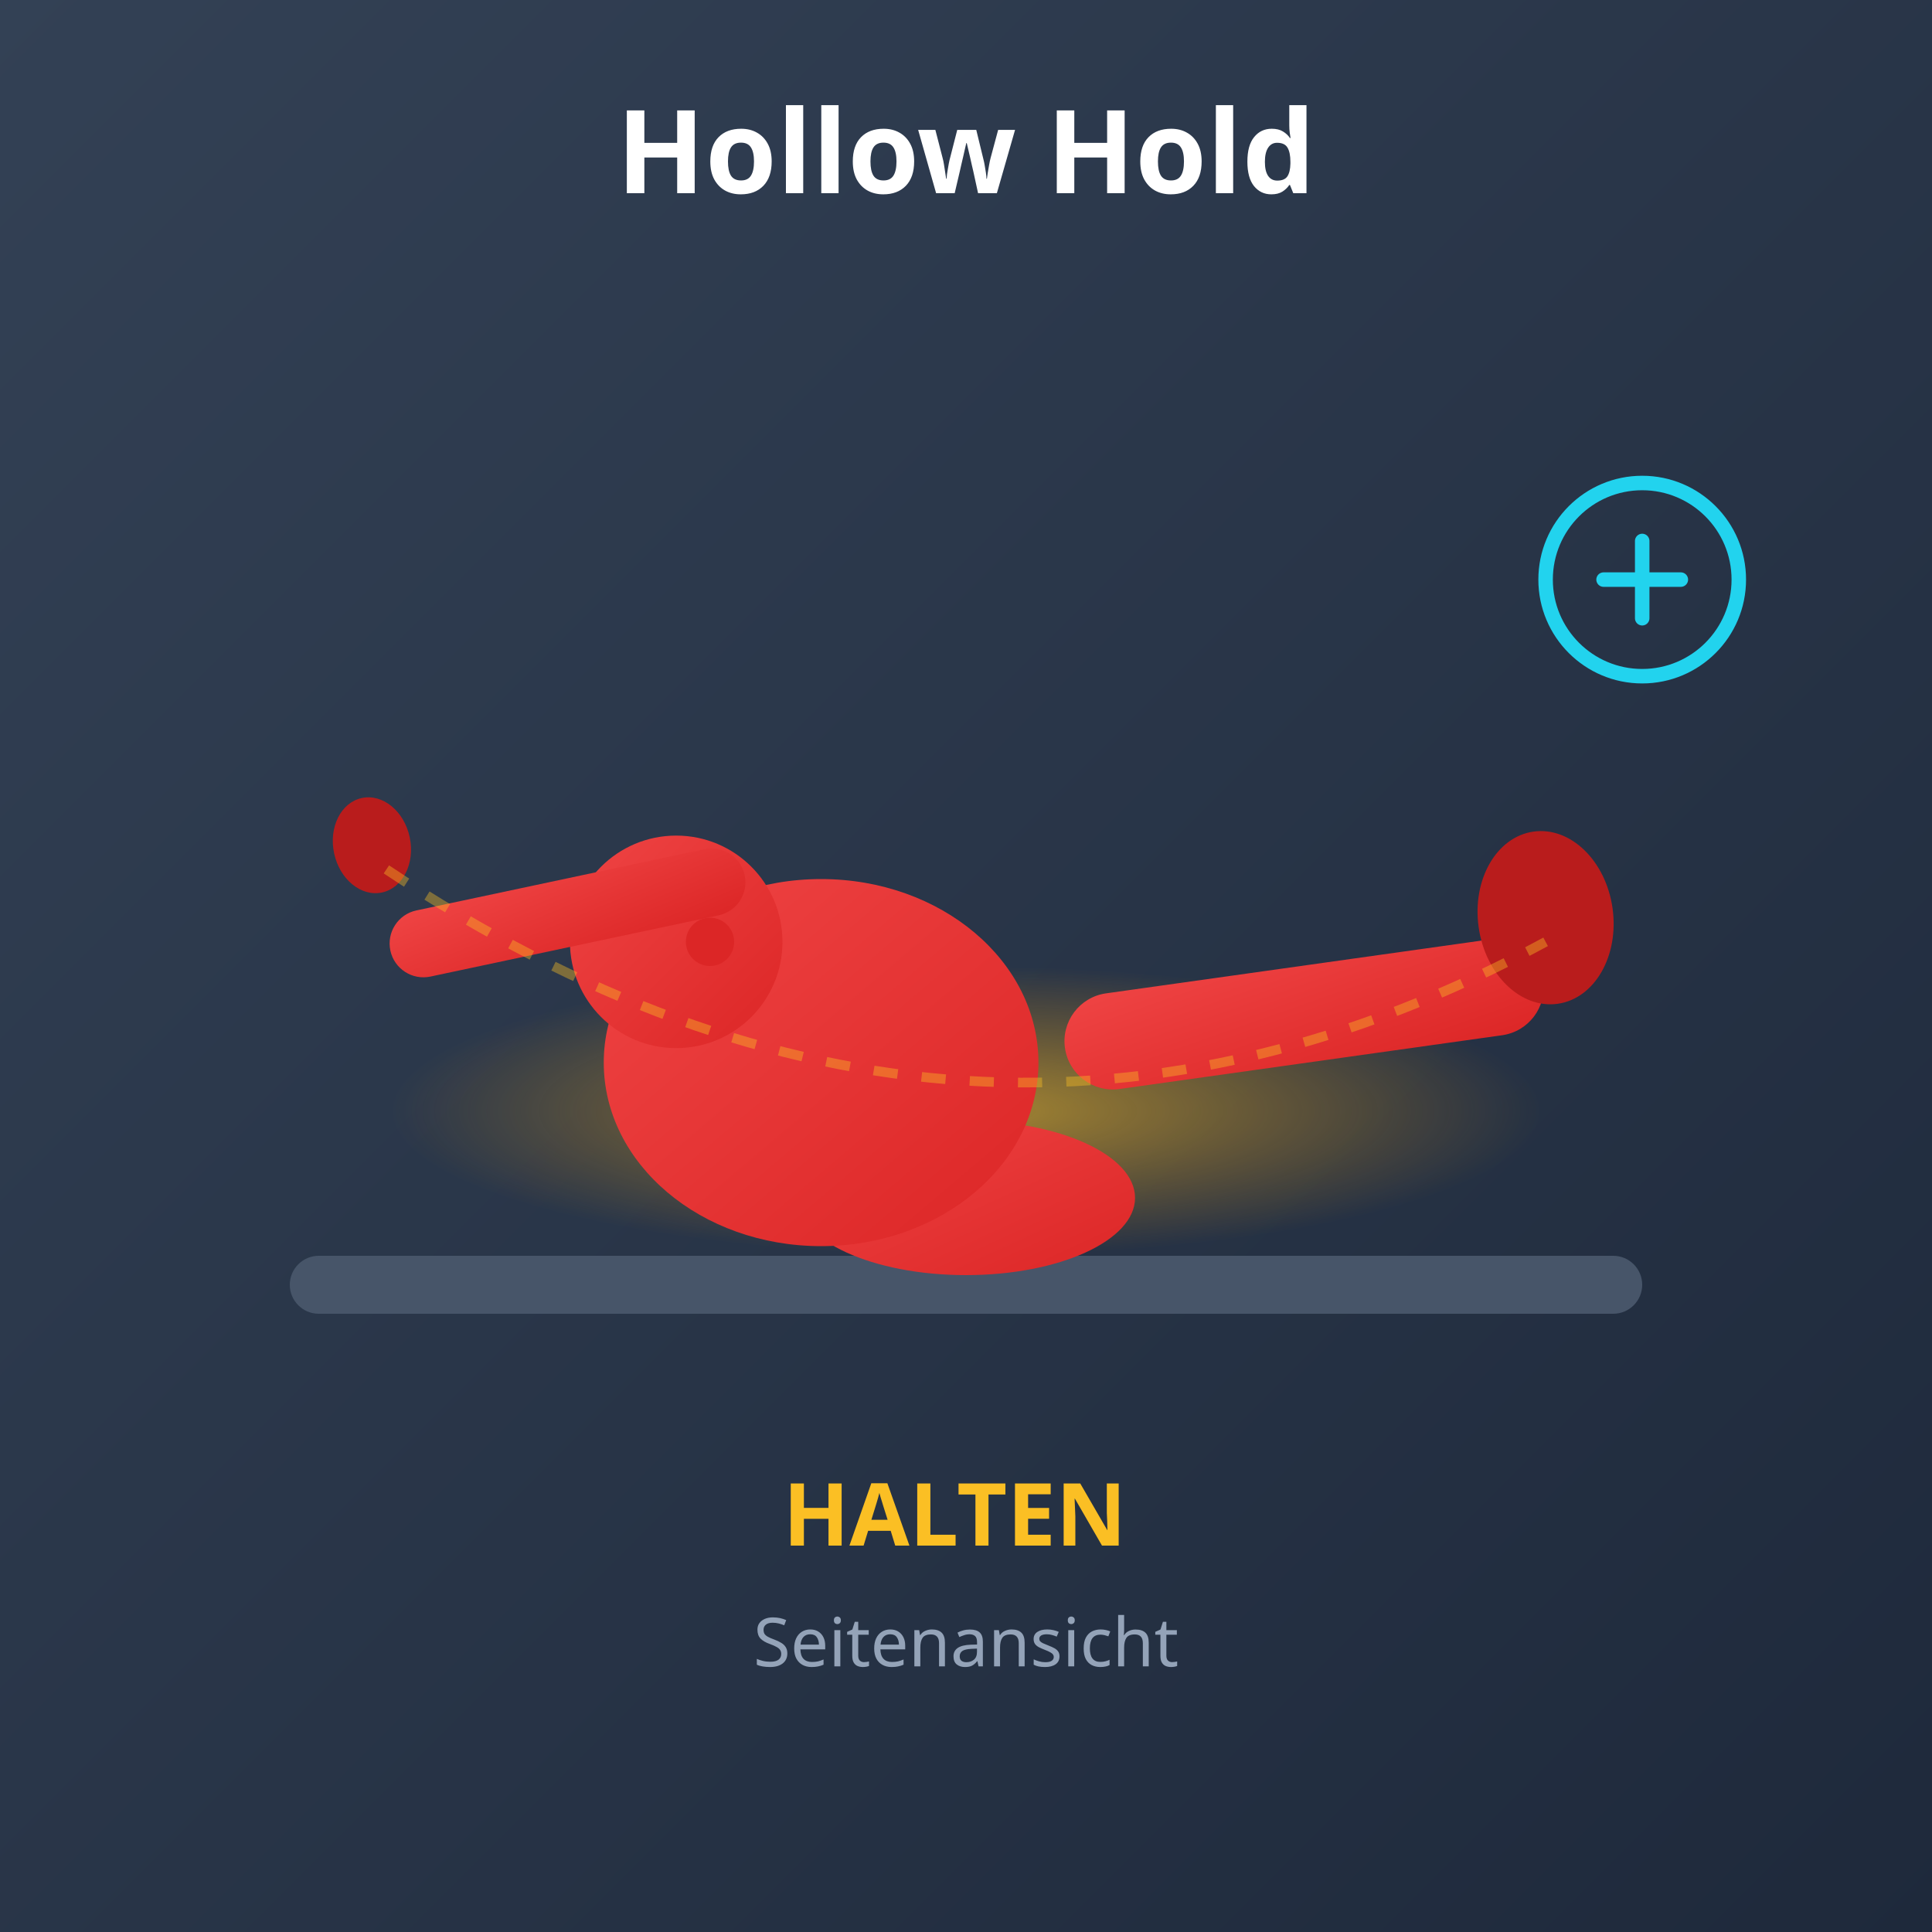
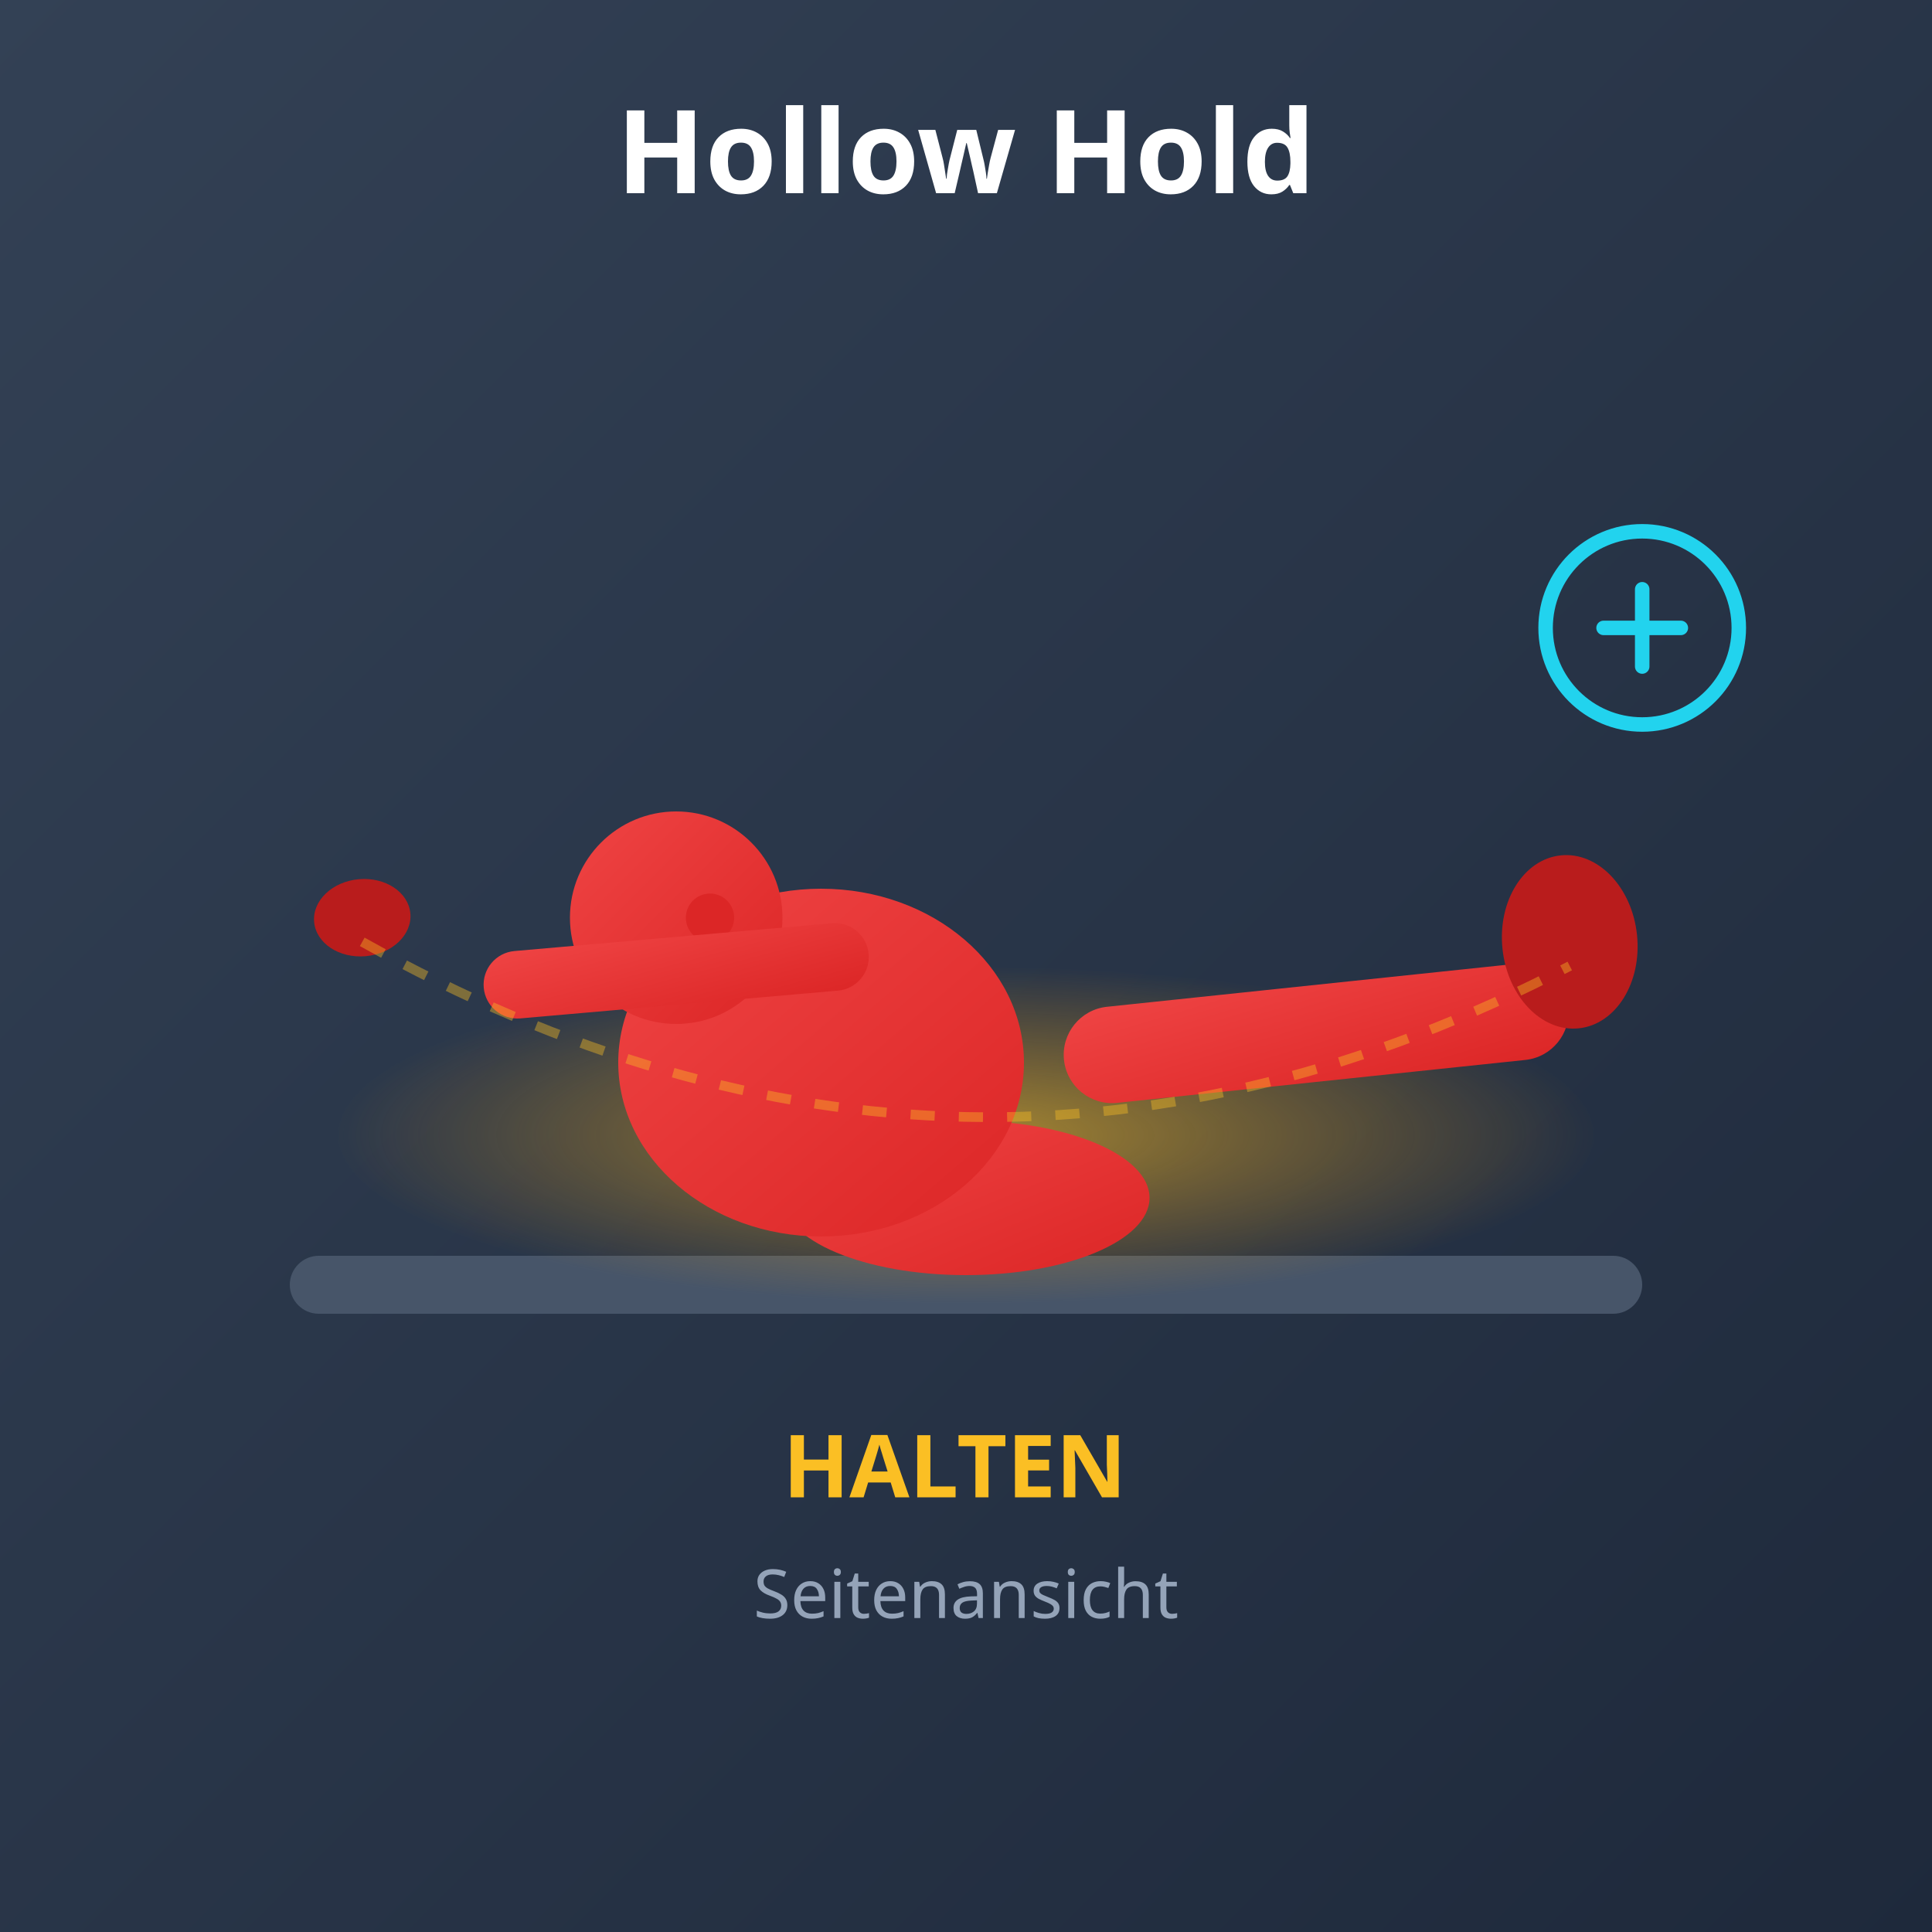
<svg xmlns="http://www.w3.org/2000/svg" width="400" height="400" viewBox="0 0 400 400">
  <defs>
    <linearGradient id="bg10" x1="0%" y1="0%" x2="100%" y2="100%">
      <stop offset="0%" style="stop-color:#334155;stop-opacity:1" />
      <stop offset="100%" style="stop-color:#1e293b;stop-opacity:1" />
    </linearGradient>
    <linearGradient id="body10" x1="0%" y1="0%" x2="100%" y2="100%">
      <stop offset="0%" style="stop-color:#ef4444;stop-opacity:1" />
      <stop offset="100%" style="stop-color:#dc2626;stop-opacity:1" />
    </linearGradient>
    <radialGradient id="glow">
      <stop offset="0%" style="stop-color:#fbbf24;stop-opacity:0.6" />
      <stop offset="100%" style="stop-color:#f59e0b;stop-opacity:0" />
    </radialGradient>
  </defs>
  <rect width="400" height="400" fill="url(#bg10)" />
  <text x="200" y="40" font-family="system-ui" font-size="24" font-weight="bold" fill="#ffffff" text-anchor="middle">Hollow Hold</text>
  <rect x="60" y="260" width="280" height="12" rx="6" fill="#475569" />
-   <ellipse cx="200" cy="230" rx="120" ry="30" fill="url(#glow)">
+   <ellipse cx="200" cy="235" rx="130" ry="35" fill="url(#glow)">
    <animate attributeName="opacity" values="0.6;1;0.6" dur="1.5s" repeatCount="indefinite" />
  </ellipse>
-   <ellipse cx="200" cy="248" rx="35" ry="16" fill="url(#body10)">
+   <ellipse cx="200" cy="248" rx="38" ry="16" fill="url(#body10)">
    <animate attributeName="cy" values="248;250;248" dur="1.5s" repeatCount="indefinite" />
  </ellipse>
-   <rect x="220" y="200" width="100" height="20" rx="10" fill="url(#body10)" transform="rotate(-8 270 210)">
-     <animateTransform attributeName="transform" type="rotate" values="-8 270 210; -9 270 210; -8 270 210" dur="1.5s" repeatCount="indefinite" />
-   </rect>
-   <ellipse cx="320" cy="190" rx="14" ry="18" fill="#b91c1c" transform="rotate(-8 320 190)">
-     <animateTransform attributeName="transform" type="rotate" values="-8 320 190; -9 320 190; -8 320 190" dur="1.5s" repeatCount="indefinite" />
-   </ellipse>
-   <ellipse cx="170" cy="220" rx="45" ry="38" fill="url(#body10)">
+   <ellipse cx="170" cy="220" rx="42" ry="36" fill="url(#body10)">
    <animate attributeName="cy" values="220;222;220" dur="1.5s" repeatCount="indefinite" />
  </ellipse>
-   <circle cx="140" cy="195" r="22" fill="url(#body10)">
-     <animate attributeName="cy" values="195;197;195" dur="1.5s" repeatCount="indefinite" />
+   <circle cx="140" cy="190" r="22" fill="url(#body10)">
+     <animate attributeName="cy" values="190;192;190" dur="1.5s" repeatCount="indefinite" />
  </circle>
-   <circle cx="147" cy="195" r="5" fill="#dc2626">
-     <animate attributeName="cy" values="195;197;195" dur="1.5s" repeatCount="indefinite" />
+   <circle cx="147" cy="190" r="5" fill="#dc2626">
+     <animate attributeName="cy" values="190;192;190" dur="1.5s" repeatCount="indefinite" />
  </circle>
-   <rect x="80" y="182" width="75" height="14" rx="7" fill="url(#body10)" transform="rotate(-12 117.5 189)">
-     <animateTransform attributeName="transform" type="rotate" values="-12 117.5 189; -13 117.5 189; -12 117.5 189" dur="1.5s" repeatCount="indefinite" />
+   <rect x="100" y="194" width="80" height="14" rx="7" fill="url(#body10)" transform="rotate(-5 140 201)">
+     <animateTransform attributeName="transform" type="rotate" values="-5 140 201; -6 140 201; -5 140 201" dur="1.5s" repeatCount="indefinite" />
  </rect>
-   <ellipse cx="77" cy="175" rx="8" ry="10" fill="#b91c1c" transform="rotate(-12 77 175)">
-     <animateTransform attributeName="transform" type="rotate" values="-12 77 175; -13 77 175; -12 77 175" dur="1.5s" repeatCount="indefinite" />
+   <ellipse cx="75" cy="190" rx="10" ry="8" fill="#b91c1c" transform="rotate(-5 75 190)">
+     <animateTransform attributeName="transform" type="rotate" values="-5 75 190; -6 75 190; -5 75 190" dur="1.5s" repeatCount="indefinite" />
  </ellipse>
-   <path d="M 80 180 Q 200 260 320 195" stroke="#fbbf24" stroke-width="2" stroke-dasharray="5,5" fill="none" opacity="0.4">
+   <rect x="220" y="204" width="105" height="20" rx="10" fill="url(#body10)" transform="rotate(-6 272 214)">
+     <animateTransform attributeName="transform" type="rotate" values="-6 272 214; -7 272 214; -6 272 214" dur="1.5s" repeatCount="indefinite" />
+   </rect>
+   <ellipse cx="325" cy="195" rx="14" ry="18" fill="#b91c1c" transform="rotate(-6 325 195)">
+     <animateTransform attributeName="transform" type="rotate" values="-6 325 195; -7 325 195; -6 325 195" dur="1.5s" repeatCount="indefinite" />
+   </ellipse>
+   <path d="M 75 195 Q 200 265 325 200" stroke="#fbbf24" stroke-width="2" stroke-dasharray="5,5" fill="none" opacity="0.4">
    <animate attributeName="opacity" values="0.3;0.5;0.3" dur="1.5s" repeatCount="indefinite" />
  </path>
-   <text x="200" y="320" font-family="system-ui" font-size="18" font-weight="bold" fill="#fbbf24" text-anchor="middle">
+   <text x="200" y="310" font-family="system-ui" font-size="18" font-weight="bold" fill="#fbbf24" text-anchor="middle">
    HALTEN
    <animate attributeName="opacity" values="0.7;1;0.7" dur="1.5s" repeatCount="indefinite" />
  </text>
-   <circle cx="340" cy="120" r="20" stroke="#22d3ee" stroke-width="3" fill="none">
+   <circle cx="340" cy="130" r="20" stroke="#22d3ee" stroke-width="3" fill="none">
    <animate attributeName="opacity" values="0.5;1;0.5" dur="1.5s" repeatCount="indefinite" />
  </circle>
-   <path d="M 340 112 L 340 128 M 332 120 L 348 120" stroke="#22d3ee" stroke-width="3" stroke-linecap="round">
+   <path d="M 340 122 L 340 138 M 332 130 L 348 130" stroke="#22d3ee" stroke-width="3" stroke-linecap="round">
    <animate attributeName="opacity" values="0.5;1;0.5" dur="1.5s" repeatCount="indefinite" />
  </path>
-   <text x="200" y="345" font-family="system-ui" font-size="14" fill="#94a3b8" text-anchor="middle">Seitenansicht</text>
+   <text x="200" y="335" font-family="system-ui" font-size="14" fill="#94a3b8" text-anchor="middle">Seitenansicht</text>
</svg>
